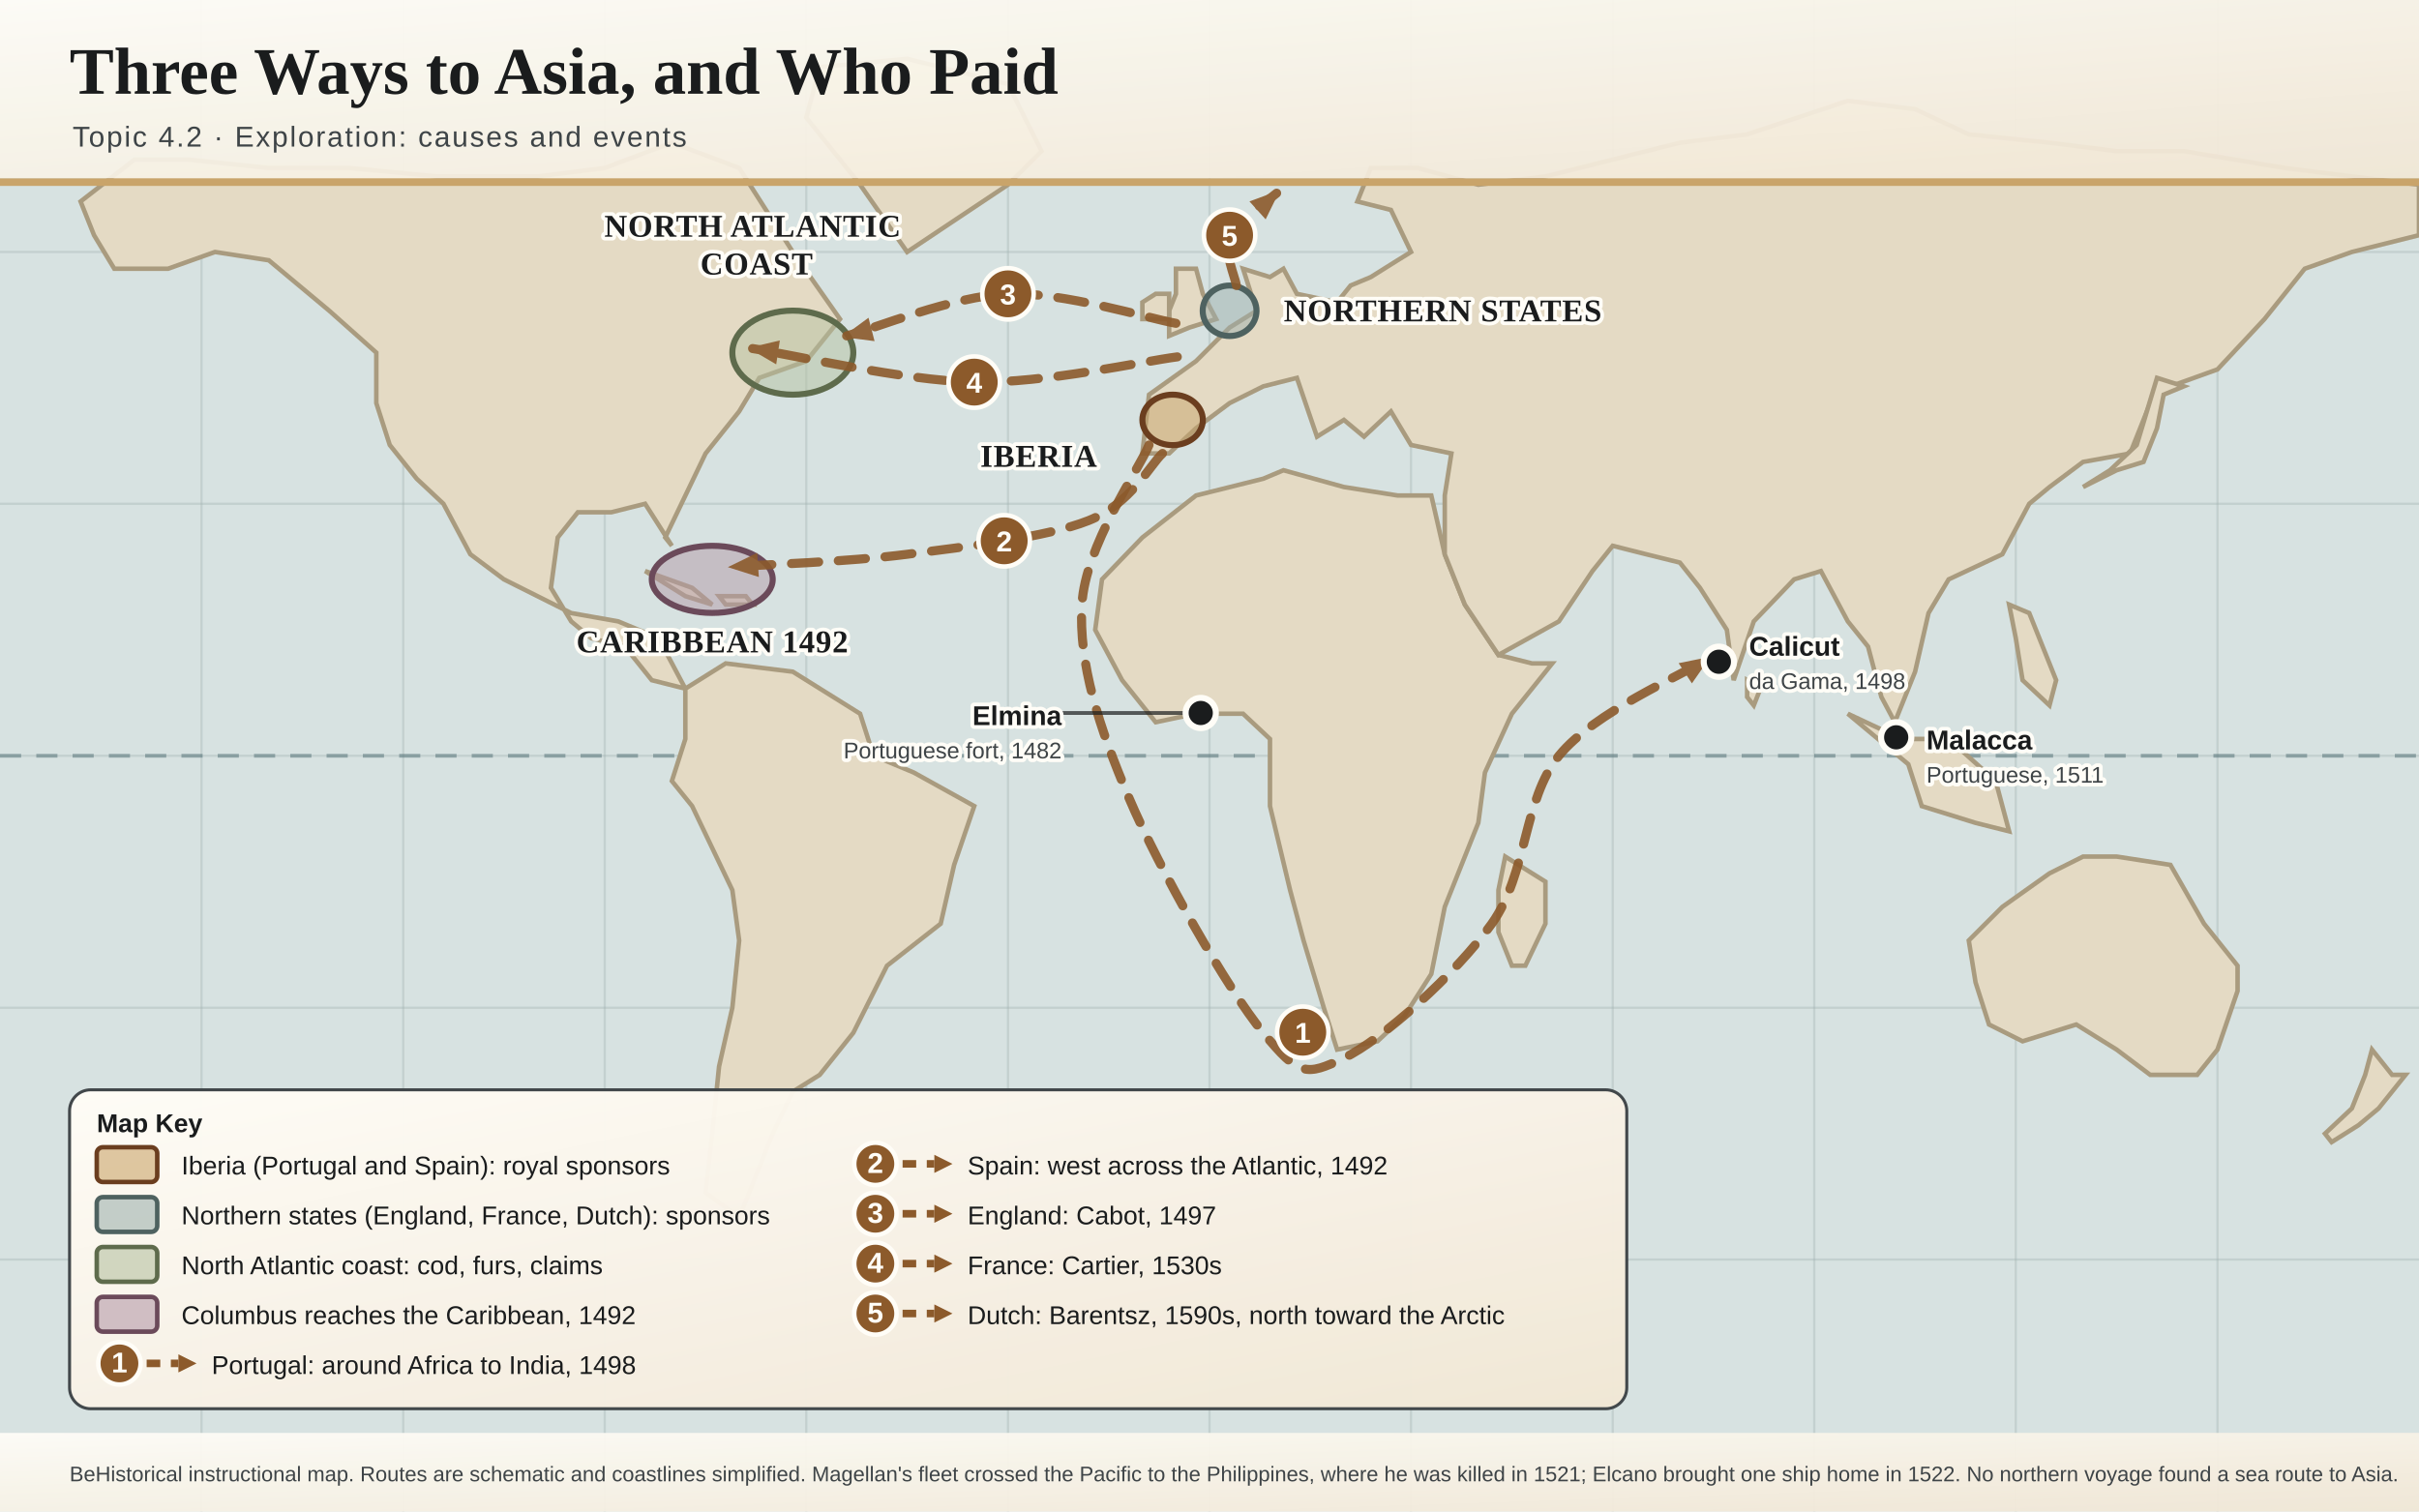
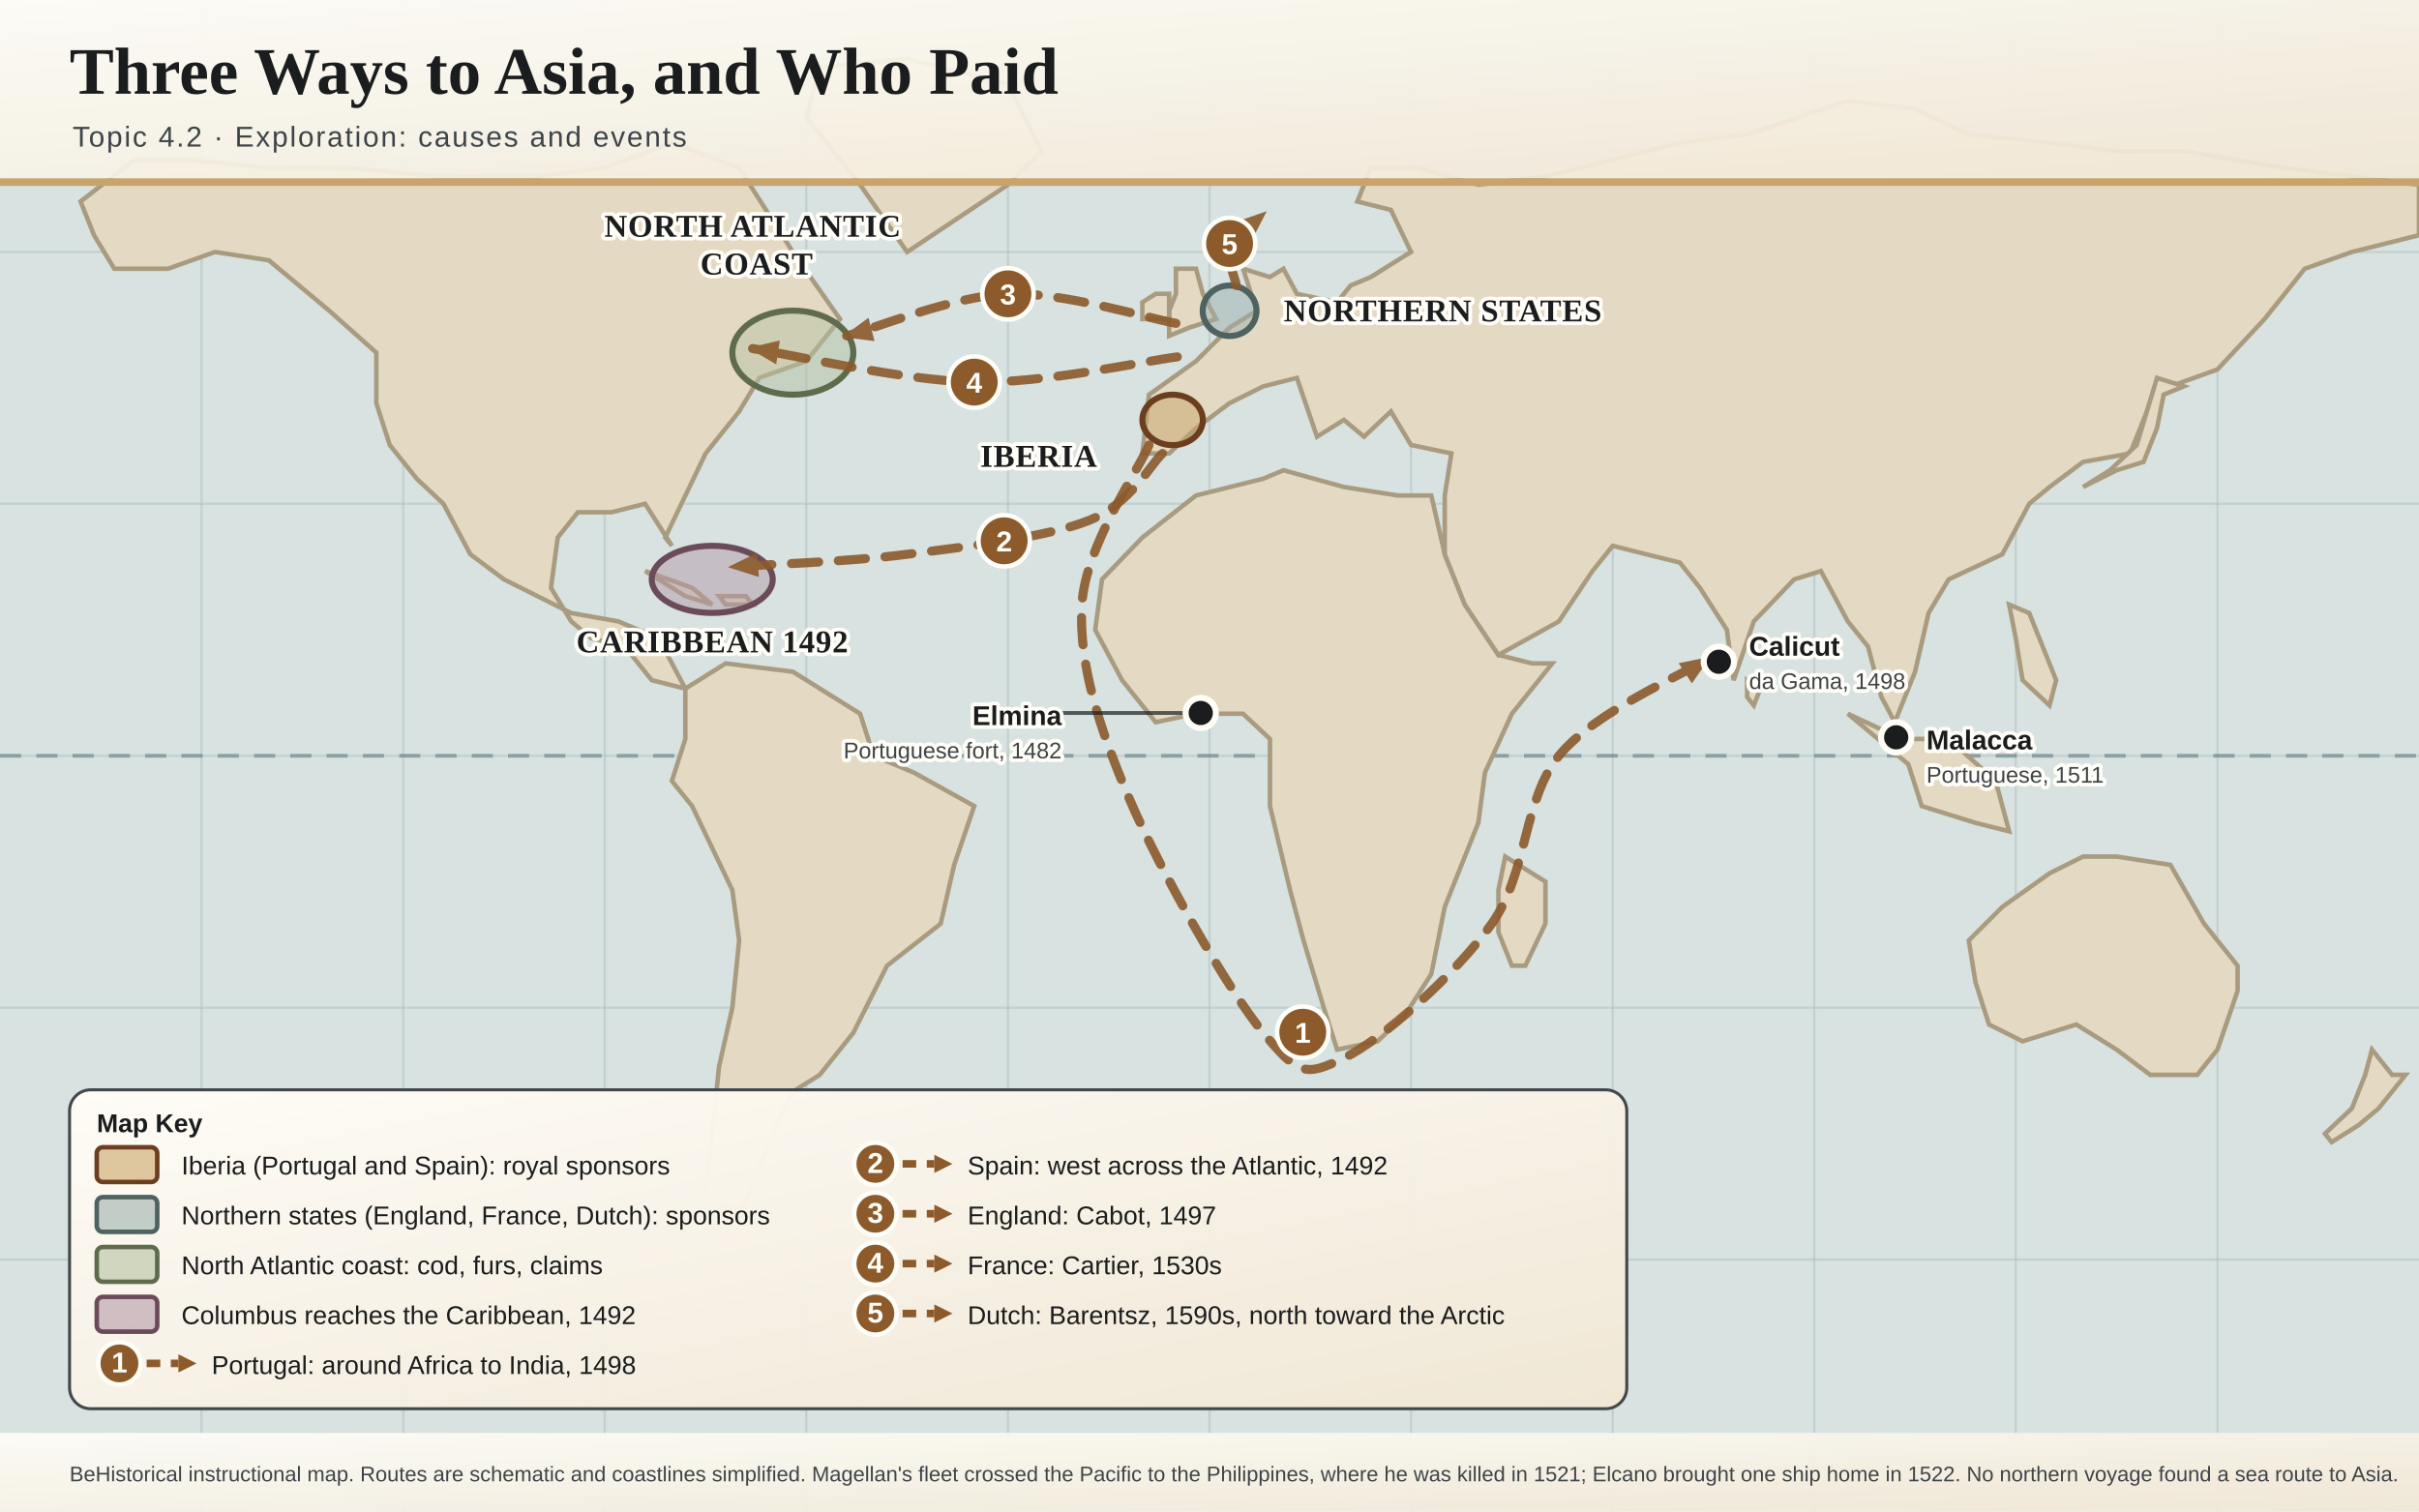
<svg xmlns="http://www.w3.org/2000/svg" width="1600" height="1000" viewBox="0 0 1600 1000" preserveAspectRatio="xMidYMid meet" role="img" aria-labelledby="map-title map-desc">
  <defs>
    <linearGradient id="paper" x1="0" x2="1" y1="0" y2="1">
      <stop offset="0" stop-color="#FFFDF7" />
      <stop offset="1" stop-color="#F1E7D5" />
    </linearGradient>
    <marker id="arrow" markerWidth="20" markerHeight="16" refX="17" refY="8" orient="auto" markerUnits="userSpaceOnUse">
      <path d="M0,0 L20,8 L0,16 Z" fill="#8C5A2B" />
    </marker>
    <style>
      .title{font-family:Georgia,'Times New Roman',serif;font-weight:700;font-size:44px;fill:#1A1C1D}
      .subtitle{font-family:Arial,Helvetica,sans-serif;font-size:19px;fill:#3E4447;letter-spacing:1.2px;text-transform:uppercase}
      .region{font-family:Georgia,'Times New Roman',serif;font-weight:700;font-size:21px;letter-spacing:.5px}
      .place{font-family:Arial,Helvetica,sans-serif;font-weight:700;font-size:18px;fill:#1A1C1D}
      .placenote{font-family:Arial,Helvetica,sans-serif;font-size:15px;fill:#3E4447}
      .small{font-family:Arial,Helvetica,sans-serif;font-size:17px;fill:#1A1C1D}
      .tiny{font-family:Arial,Helvetica,sans-serif;font-size:14px;fill:#3E4447}
      .badgenum{font-family:Arial,Helvetica,sans-serif;font-weight:700;font-size:19px;fill:#FFFDF7}
      .badge{fill:#8C5A2B;stroke:#FFFDF7;stroke-width:3}
      .halo{paint-order:stroke;stroke:#FFFDF7;stroke-width:5;stroke-linejoin:round}
      .city{fill:#1A1C1D;stroke:#FFFDF7;stroke-width:4}
      .leader{stroke:#1A1C1D;stroke-width:2.5;stroke-linecap:round;opacity:.7}
      .flow{fill:none;stroke:#8C5A2B;stroke-width:6;stroke-linecap:round;opacity:.9}
      #land path{fill:#E4DAC4;stroke:#A99B7F;stroke-width:3}
      #graticule line{stroke:#9FB0AE;stroke-width:1.5;opacity:.35}
    </style>
  </defs>
  <rect width="1600" height="1000" fill="#D7E2E1" />
  <g id="graticule">
    <line x1="133.3" y1="0" x2="133.3" y2="1000" />
    <line x1="266.7" y1="0" x2="266.7" y2="1000" />
    <line x1="400.0" y1="0" x2="400.0" y2="1000" />
    <line x1="533.3" y1="0" x2="533.3" y2="1000" />
    <line x1="666.7" y1="0" x2="666.7" y2="1000" />
    <line x1="800.0" y1="0" x2="800.0" y2="1000" />
    <line x1="933.3" y1="0" x2="933.3" y2="1000" />
    <line x1="1066.7" y1="0" x2="1066.7" y2="1000" />
    <line x1="1200.0" y1="0" x2="1200.0" y2="1000" />
    <line x1="1333.3" y1="0" x2="1333.3" y2="1000" />
    <line x1="1466.7" y1="0" x2="1466.7" y2="1000" />
    <line x1="0" y1="833.3" x2="1600" y2="833.3" />
    <line x1="0" y1="666.7" x2="1600" y2="666.7" />
    <line x1="0" y1="500.0" x2="1600" y2="500.0" />
    <line x1="0" y1="333.3" x2="1600" y2="333.3" />
    <line x1="0" y1="166.7" x2="1600" y2="166.7" />
  </g>
  <line x1="0" y1="500.0" x2="1600" y2="500.0" stroke="#4E6B72" stroke-width="2.5" stroke-dasharray="14 10" opacity=".5" />
  <g id="land">
    <path id="land-greenland" d="M600.0,166.7 L666.7,122.2 L688.9,100.0 L666.7,55.6 L600.0,38.9 L542.2,44.4 L533.3,77.8 L568.9,122.2 L600.0,166.7 Z" />
    <path id="land-northAmerica" d="M53.3,133.3 L88.9,105.6 L124.4,105.6 L177.8,111.1 L231.1,111.1 L288.9,116.7 L355.6,116.7 L400.0,111.1 L444.4,94.4 L488.9,111.1 L524.4,166.7 L555.6,211.1 L533.3,238.9 L502.2,250.0 L488.9,272.2 L466.7,300.0 L440.0,355.6 L444.4,361.1 L426.7,333.3 L404.4,338.9 L382.2,338.9 L368.9,355.6 L364.4,388.9 L377.8,411.1 L391.1,422.2 L413.3,427.8 L431.1,450.0 L453.3,455.6 L435.6,422.2 L408.9,411.1 L377.8,405.6 L333.3,383.3 L311.1,366.7 L293.3,333.3 L275.6,316.7 L257.8,294.4 L248.9,266.7 L248.9,233.3 L217.8,205.6 L177.8,172.2 L142.2,166.7 L111.1,177.8 L75.6,177.8 L62.2,155.6 L53.3,133.3 Z" />
    <path id="land-southAmerica" d="M453.3,455.6 L480.0,438.9 L524.4,444.4 L568.9,472.2 L577.8,500.0 L604.4,511.1 L644.4,533.3 L631.1,572.2 L622.2,611.1 L586.7,638.9 L564.4,683.3 L542.2,711.1 L524.4,722.2 L511.1,750.0 L497.8,783.3 L488.9,805.6 L466.7,788.9 L471.1,750.0 L475.6,705.6 L484.4,666.7 L488.9,622.2 L484.4,588.9 L457.8,533.3 L444.4,516.7 L453.3,488.9 L453.3,455.6 Z" />
    <path id="land-africa" d="M724.4,416.7 L728.9,383.3 L755.6,355.6 L791.1,327.8 L835.6,316.7 L848.9,311.1 L888.9,322.2 L924.4,327.8 L946.7,327.8 L955.6,366.7 L968.9,400.0 L991.1,433.3 L1013.3,438.9 L1026.7,438.9 L1000.0,472.2 L982.2,511.1 L977.8,544.4 L955.6,600.0 L946.7,644.4 L928.9,672.2 L911.1,688.9 L884.4,694.4 L875.6,666.7 L862.2,622.2 L853.3,588.9 L840.0,533.3 L840.0,488.9 L822.2,472.2 L791.1,472.2 L764.4,477.8 L742.2,450.0 L724.4,416.7 Z" />
    <path id="land-eurasia" d="M755.6,300.0 L760.0,261.1 L791.1,238.9 L813.3,216.7 L831.1,205.6 L822.2,177.8 L840.0,183.3 L848.9,177.8 L857.8,194.4 L884.4,200.0 L893.3,188.9 L906.7,183.3 L924.4,172.2 L933.3,166.7 L920.0,138.9 L897.8,133.3 L906.7,111.1 L937.8,111.1 L977.8,122.2 L1022.2,116.7 L1066.7,105.6 L1111.1,94.4 L1155.6,88.9 L1222.2,66.7 L1266.7,72.2 L1302.2,88.9 L1355.6,94.4 L1400.0,100.0 L1444.4,100.0 L1511.1,111.1 L1555.6,116.7 L1600.0,122.2 L1600.0,155.6 L1555.6,166.7 L1524.4,177.8 L1497.8,211.1 L1466.7,244.4 L1435.6,255.6 L1422.2,266.7 L1408.9,300.0 L1377.8,305.6 L1355.6,322.2 L1342.2,333.3 L1324.4,366.7 L1288.9,383.3 L1275.6,405.6 L1266.7,444.4 L1253.3,477.8 L1244.4,461.1 L1235.6,427.8 L1222.2,411.1 L1204.4,377.8 L1186.7,383.3 L1160.0,411.1 L1146.7,450.0 L1142.2,416.7 L1124.4,388.9 L1111.1,372.2 L1088.9,366.7 L1066.7,361.1 L1053.3,377.8 L1031.1,411.1 L991.1,433.3 L968.9,400.0 L955.6,366.7 L955.6,327.8 L960.0,300.0 L933.3,294.4 L920.0,272.2 L902.2,288.9 L888.9,277.8 L871.1,288.9 L857.8,250.0 L835.6,255.6 L813.3,266.7 L791.1,283.3 L773.3,300.0 L755.6,300.0 Z" />
    <path id="land-britain" d="M773.3,222.2 L786.7,216.7 L804.4,211.1 L795.6,194.4 L791.1,177.8 L777.8,177.8 L777.8,194.4 L773.3,205.6 L773.3,222.2 Z" />
    <path id="land-ireland" d="M755.6,211.1 L773.3,211.1 L773.3,194.4 L764.4,194.4 L755.6,200.0 L755.6,211.1 Z" />
    <path id="land-japan" d="M1377.8,322.2 L1400.0,311.1 L1417.8,305.6 L1426.7,283.3 L1431.1,261.1 L1444.4,255.6 L1426.7,250.0 L1413.3,294.4 L1395.6,311.1 L1377.8,322.2 Z" />
    <path id="land-indonesia" d="M1222.2,472.2 L1262.2,505.6 L1271.1,533.3 L1306.7,544.4 L1328.9,550.0 L1320.0,516.7 L1288.9,488.9 L1257.8,488.9 L1222.2,472.2 Z" />
    <path id="land-philippines" d="M1328.9,400.0 L1342.2,405.6 L1351.1,427.8 L1360.0,450.0 L1355.6,466.7 L1337.8,450.0 L1333.3,422.2 L1328.9,400.0 Z" />
    <path id="land-australia" d="M1302.2,622.2 L1306.7,650.0 L1315.6,677.8 L1337.8,688.9 L1373.3,677.8 L1400.0,694.4 L1422.2,711.1 L1453.3,711.1 L1466.7,694.4 L1480.0,655.6 L1480.0,638.9 L1457.8,611.1 L1435.6,572.2 L1400.0,566.7 L1377.8,566.7 L1355.6,577.8 L1324.4,600.0 L1302.2,622.2 Z" />
    <path id="land-newZealand" d="M1568.9,694.4 L1582.2,711.1 L1591.1,711.1 L1573.3,733.3 L1560.0,744.4 L1542.2,755.6 L1537.8,750.0 L1555.6,733.3 L1564.4,711.1 L1568.9,694.4 Z" />
    <path id="land-madagascar" d="M995.6,566.7 L1022.2,583.3 L1022.2,611.1 L1008.9,638.9 L1000.0,638.9 L991.1,616.7 L991.1,588.9 L995.6,566.7 Z" />
    <path id="land-cuba" d="M426.7,377.8 L457.8,388.9 L471.1,400.0 L453.3,394.4 L426.7,377.8 Z" />
    <path id="land-hispaniola" d="M475.6,394.4 L493.3,394.4 L497.8,400.0 L480.0,400.0 L475.6,394.4 Z" />
    <path id="land-sriLanka" d="M1155.6,450.0 L1164.4,455.6 L1160.0,466.7 L1155.6,461.1 L1155.6,450.0 Z" />
  </g>
  <g id="highlights">
    <ellipse cx="775.6" cy="277.8" rx="20.0" ry="16.7" fill="#C9A46A" fill-opacity="0.5" stroke="#6B3E1F" stroke-width="4" />
    <ellipse cx="813.3" cy="205.6" rx="17.8" ry="16.7" fill="#9FB0AE" fill-opacity="0.5" stroke="#4E6260" stroke-width="4" />
    <ellipse cx="524.4" cy="233.3" rx="40.0" ry="27.8" fill="#B6C2A2" fill-opacity="0.5" stroke="#5E6B4C" stroke-width="4" />
    <ellipse cx="471.1" cy="383.3" rx="40.0" ry="22.2" fill="#B49AA8" fill-opacity="0.5" stroke="#6B4A5A" stroke-width="4" />
  </g>
  <g id="flows">
    <path class="flow" d="M760.0,294.4 C752.6,312.0 717.8,361.1 715.6,400.0 C713.3,438.9 726.7,480.6 746.7,527.8 C766.7,575.0 811.9,654.6 835.6,683.3 C859.3,712.0 863.7,712.0 888.9,700.0 C914.1,688.0 963.0,644.4 986.7,611.1 C1010.4,577.8 1007.4,529.2 1031.1,500.0 C1054.8,470.8 1112.6,446.8 1128.9,436.1" stroke-dasharray="18 13" marker-end="url(#arrow)" />
    <circle class="badge" cx="861.7" cy="682.9" r="17" />
    <text class="badgenum" x="861.7" y="689.9" text-anchor="middle">1</text>
    <path class="flow" d="M768.9,300.0 C760.7,307.4 748.1,333.3 720.0,344.4 C691.9,355.6 639.3,361.6 600.0,366.7 C560.7,371.8 503.7,373.6 484.4,375.0" stroke-dasharray="18 13" marker-end="url(#arrow)" />
    <circle class="badge" cx="664.2" cy="357.8" r="17" />
    <text class="badgenum" x="664.2" y="364.8" text-anchor="middle">2</text>
    <path class="flow" d="M777.8,213.9 C759.3,210.6 703.0,193.1 666.7,194.4 C630.4,195.8 577.8,217.6 560.0,222.2" stroke-dasharray="18 13" marker-end="url(#arrow)" />
    <circle class="badge" cx="666.7" cy="194.4" r="17" />
    <text class="badgenum" x="666.7" y="201.4" text-anchor="middle">3</text>
    <path class="flow" d="M778.7,236.1 C756.3,238.9 691.3,253.7 644.4,252.8 C597.6,251.9 522.2,234.3 497.8,230.6" stroke-dasharray="18 13" marker-end="url(#arrow)" />
    <circle class="badge" cx="644.4" cy="252.8" r="17" />
    <text class="badgenum" x="644.4" y="259.8" text-anchor="middle">4</text>
-     <path class="flow" d="M817.8,188.9 C817.0,183.3 808.9,165.7 813.3,155.6 C817.8,145.4 839.3,132.4 844.4,127.8" stroke-dasharray="18 13" marker-end="url(#arrow)" />
-     <circle class="badge" cx="813.3" cy="155.6" r="17" />
-     <text class="badgenum" x="813.3" y="162.6" text-anchor="middle">5</text>
+     <path class="flow" d="M817.8,188.9 C817.0,184.3 810.4,169.0 813.3,161.1 C816.3,153.2 831.9,144.9 835.6,141.7" stroke-dasharray="18 13" marker-end="url(#arrow)" />
+     <circle class="badge" cx="813.3" cy="161.1" r="17" />
+     <text class="badgenum" x="813.3" y="168.1" text-anchor="middle">5</text>
  </g>
  <g id="region-labels">
    <text class="region halo" x="725.6" y="308.8" text-anchor="end" fill="#1A1C1D">
      <tspan x="725.6" dy="0">IBERIA</tspan>
    </text>
    <text class="region halo" x="849.1" y="212.6" text-anchor="start" fill="#1A1C1D">
      <tspan x="849.1" dy="0">NORTHERN STATES</tspan>
    </text>
    <text class="region halo" x="500.4" y="156.6" text-anchor="middle" fill="#1A1C1D">
      <tspan x="500.4" dy="0">NORTH ATLANTIC</tspan>
      <tspan x="500.4" dy="25">COAST</tspan>
    </text>
    <text class="region halo" x="471.1" y="431.6" text-anchor="middle" fill="#1A1C1D">
      <tspan x="471.1" dy="0">CARIBBEAN 1492</tspan>
    </text>
  </g>
  <g id="places">
    <line class="leader" x1="794.2" y1="471.7" x2="702.2" y2="471.7" />
    <circle class="city" cx="794.2" cy="471.7" r="10" />
    <text class="place halo" x="702.2" y="479.7" text-anchor="end">Elmina</text>
    <text class="placenote halo" x="702.2" y="501.7" text-anchor="end">Portuguese fort, 1482</text>
    <circle class="city" cx="1136.9" cy="437.8" r="10" />
    <text class="place halo" x="1156.9" y="433.8" text-anchor="start">Calicut</text>
    <text class="placenote halo" x="1156.9" y="455.8" text-anchor="start">da Gama, 1498</text>
    <circle class="city" cx="1254.2" cy="487.8" r="10" />
    <text class="place halo" x="1274.2" y="495.8" text-anchor="start">Malacca</text>
    <text class="placenote halo" x="1274.2" y="517.8" text-anchor="start">Portuguese, 1511</text>
  </g>
  <g id="titleband">
    <rect x="0" y="0" width="1600" height="118" fill="url(#paper)" opacity=".93" />
    <rect x="0" y="118" width="1600" height="5" fill="#C9A46A" />
    <text class="title" x="46" y="62">Three Ways to Asia, and Who Paid</text>
    <text class="subtitle" x="48" y="97">Topic 4.2 · Exploration: causes and events</text>
  </g>
  <g id="legend" transform="translate(46,721)">
    <rect x="0" y="0" width="1030" height="211" rx="14" fill="url(#paper)" stroke="#3E4447" stroke-width="2" opacity=".97" />
    <text class="small" x="18" y="28" font-weight="700">Map Key</text>
    <rect x="18" y="38" width="40" height="23" rx="4" fill="#C9A46A" fill-opacity=".6" stroke="#6B3E1F" stroke-width="3" />
    <text class="small" x="74" y="56">Iberia (Portugal and Spain): royal sponsors</text>
    <rect x="18" y="71" width="40" height="23" rx="4" fill="#9FB0AE" fill-opacity=".6" stroke="#4E6260" stroke-width="3" />
    <text class="small" x="74" y="89">Northern states (England, France, Dutch): sponsors</text>
    <rect x="18" y="104" width="40" height="23" rx="4" fill="#B6C2A2" fill-opacity=".6" stroke="#5E6B4C" stroke-width="3" />
    <text class="small" x="74" y="122">North Atlantic coast: cod, furs, claims</text>
    <rect x="18" y="137" width="40" height="23" rx="4" fill="#B49AA8" fill-opacity=".6" stroke="#6B4A5A" stroke-width="3" />
    <text class="small" x="74" y="155">Columbus reaches the Caribbean, 1492</text>
    <circle class="badge" cx="33" cy="181" r="14" />
    <text class="badgenum" x="33" y="187" text-anchor="middle" font-size="16">1</text>
    <line x1="51" x2="72" y1="181" y2="181" stroke="#8C5A2B" stroke-width="5" stroke-dasharray="9 7" />
    <path d="M72,175 L84,181 L72,187 Z" fill="#8C5A2B" />
    <text class="small" x="94" y="188">Portugal: around Africa to India, 1498</text>
    <circle class="badge" cx="533" cy="49" r="14" />
    <text class="badgenum" x="533" y="55" text-anchor="middle" font-size="16">2</text>
    <line x1="551" x2="572" y1="49" y2="49" stroke="#8C5A2B" stroke-width="5" stroke-dasharray="9 7" />
    <path d="M572,43 L584,49 L572,55 Z" fill="#8C5A2B" />
    <text class="small" x="594" y="56">Spain: west across the Atlantic, 1492</text>
    <circle class="badge" cx="533" cy="82" r="14" />
    <text class="badgenum" x="533" y="88" text-anchor="middle" font-size="16">3</text>
    <line x1="551" x2="572" y1="82" y2="82" stroke="#8C5A2B" stroke-width="5" stroke-dasharray="9 7" />
    <path d="M572,76 L584,82 L572,88 Z" fill="#8C5A2B" />
    <text class="small" x="594" y="89">England: Cabot, 1497</text>
    <circle class="badge" cx="533" cy="115" r="14" />
    <text class="badgenum" x="533" y="121" text-anchor="middle" font-size="16">4</text>
    <line x1="551" x2="572" y1="115" y2="115" stroke="#8C5A2B" stroke-width="5" stroke-dasharray="9 7" />
    <path d="M572,109 L584,115 L572,121 Z" fill="#8C5A2B" />
    <text class="small" x="594" y="122">France: Cartier, 1530s</text>
    <circle class="badge" cx="533" cy="148" r="14" />
    <text class="badgenum" x="533" y="154" text-anchor="middle" font-size="16">5</text>
    <line x1="551" x2="572" y1="148" y2="148" stroke="#8C5A2B" stroke-width="5" stroke-dasharray="9 7" />
    <path d="M572,142 L584,148 L572,154 Z" fill="#8C5A2B" />
    <text class="small" x="594" y="155">Dutch: Barentsz, 1590s, north toward the Arctic</text>
  </g>
  <rect x="0" y="948" width="1600" height="52" fill="url(#paper)" opacity=".93" />
  <text class="tiny" x="46" y="980">BeHistorical instructional map. Routes are schematic and coastlines simplified. Magellan's fleet crossed the Pacific to the Philippines, where he was killed in 1521; Elcano brought one ship home in 1522. No northern voyage found a sea route to Asia.</text>
</svg>
